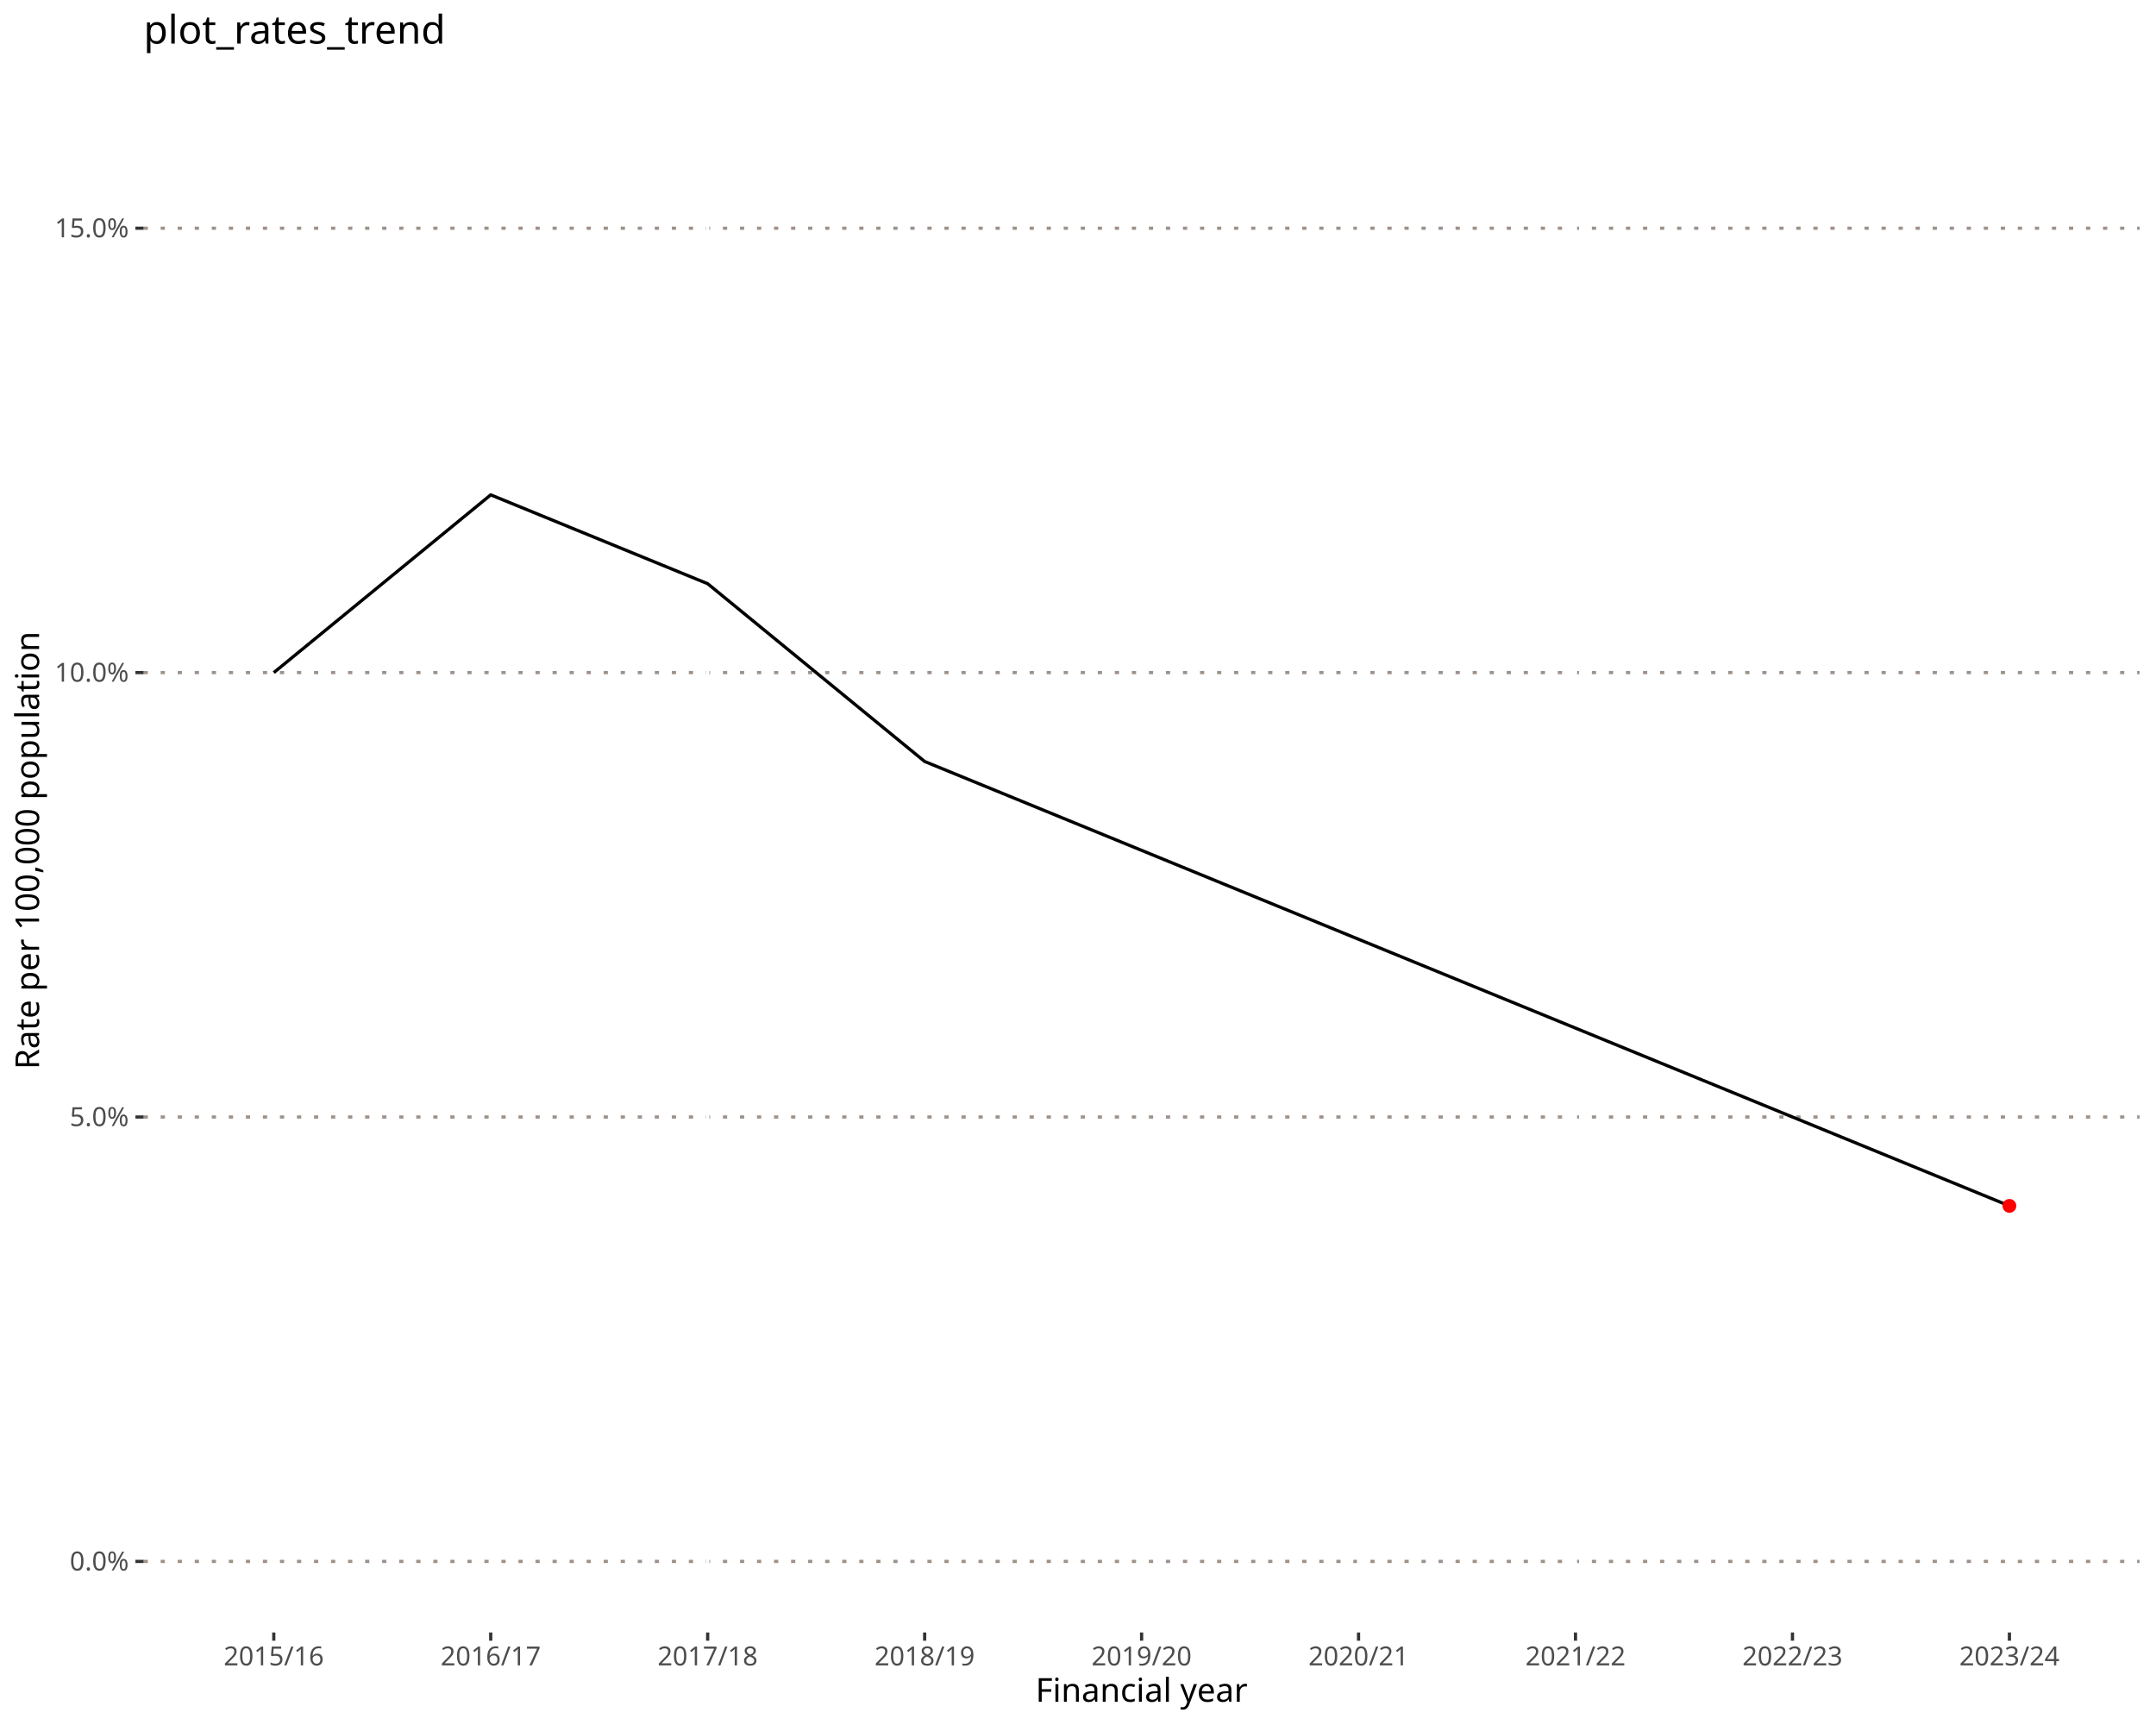
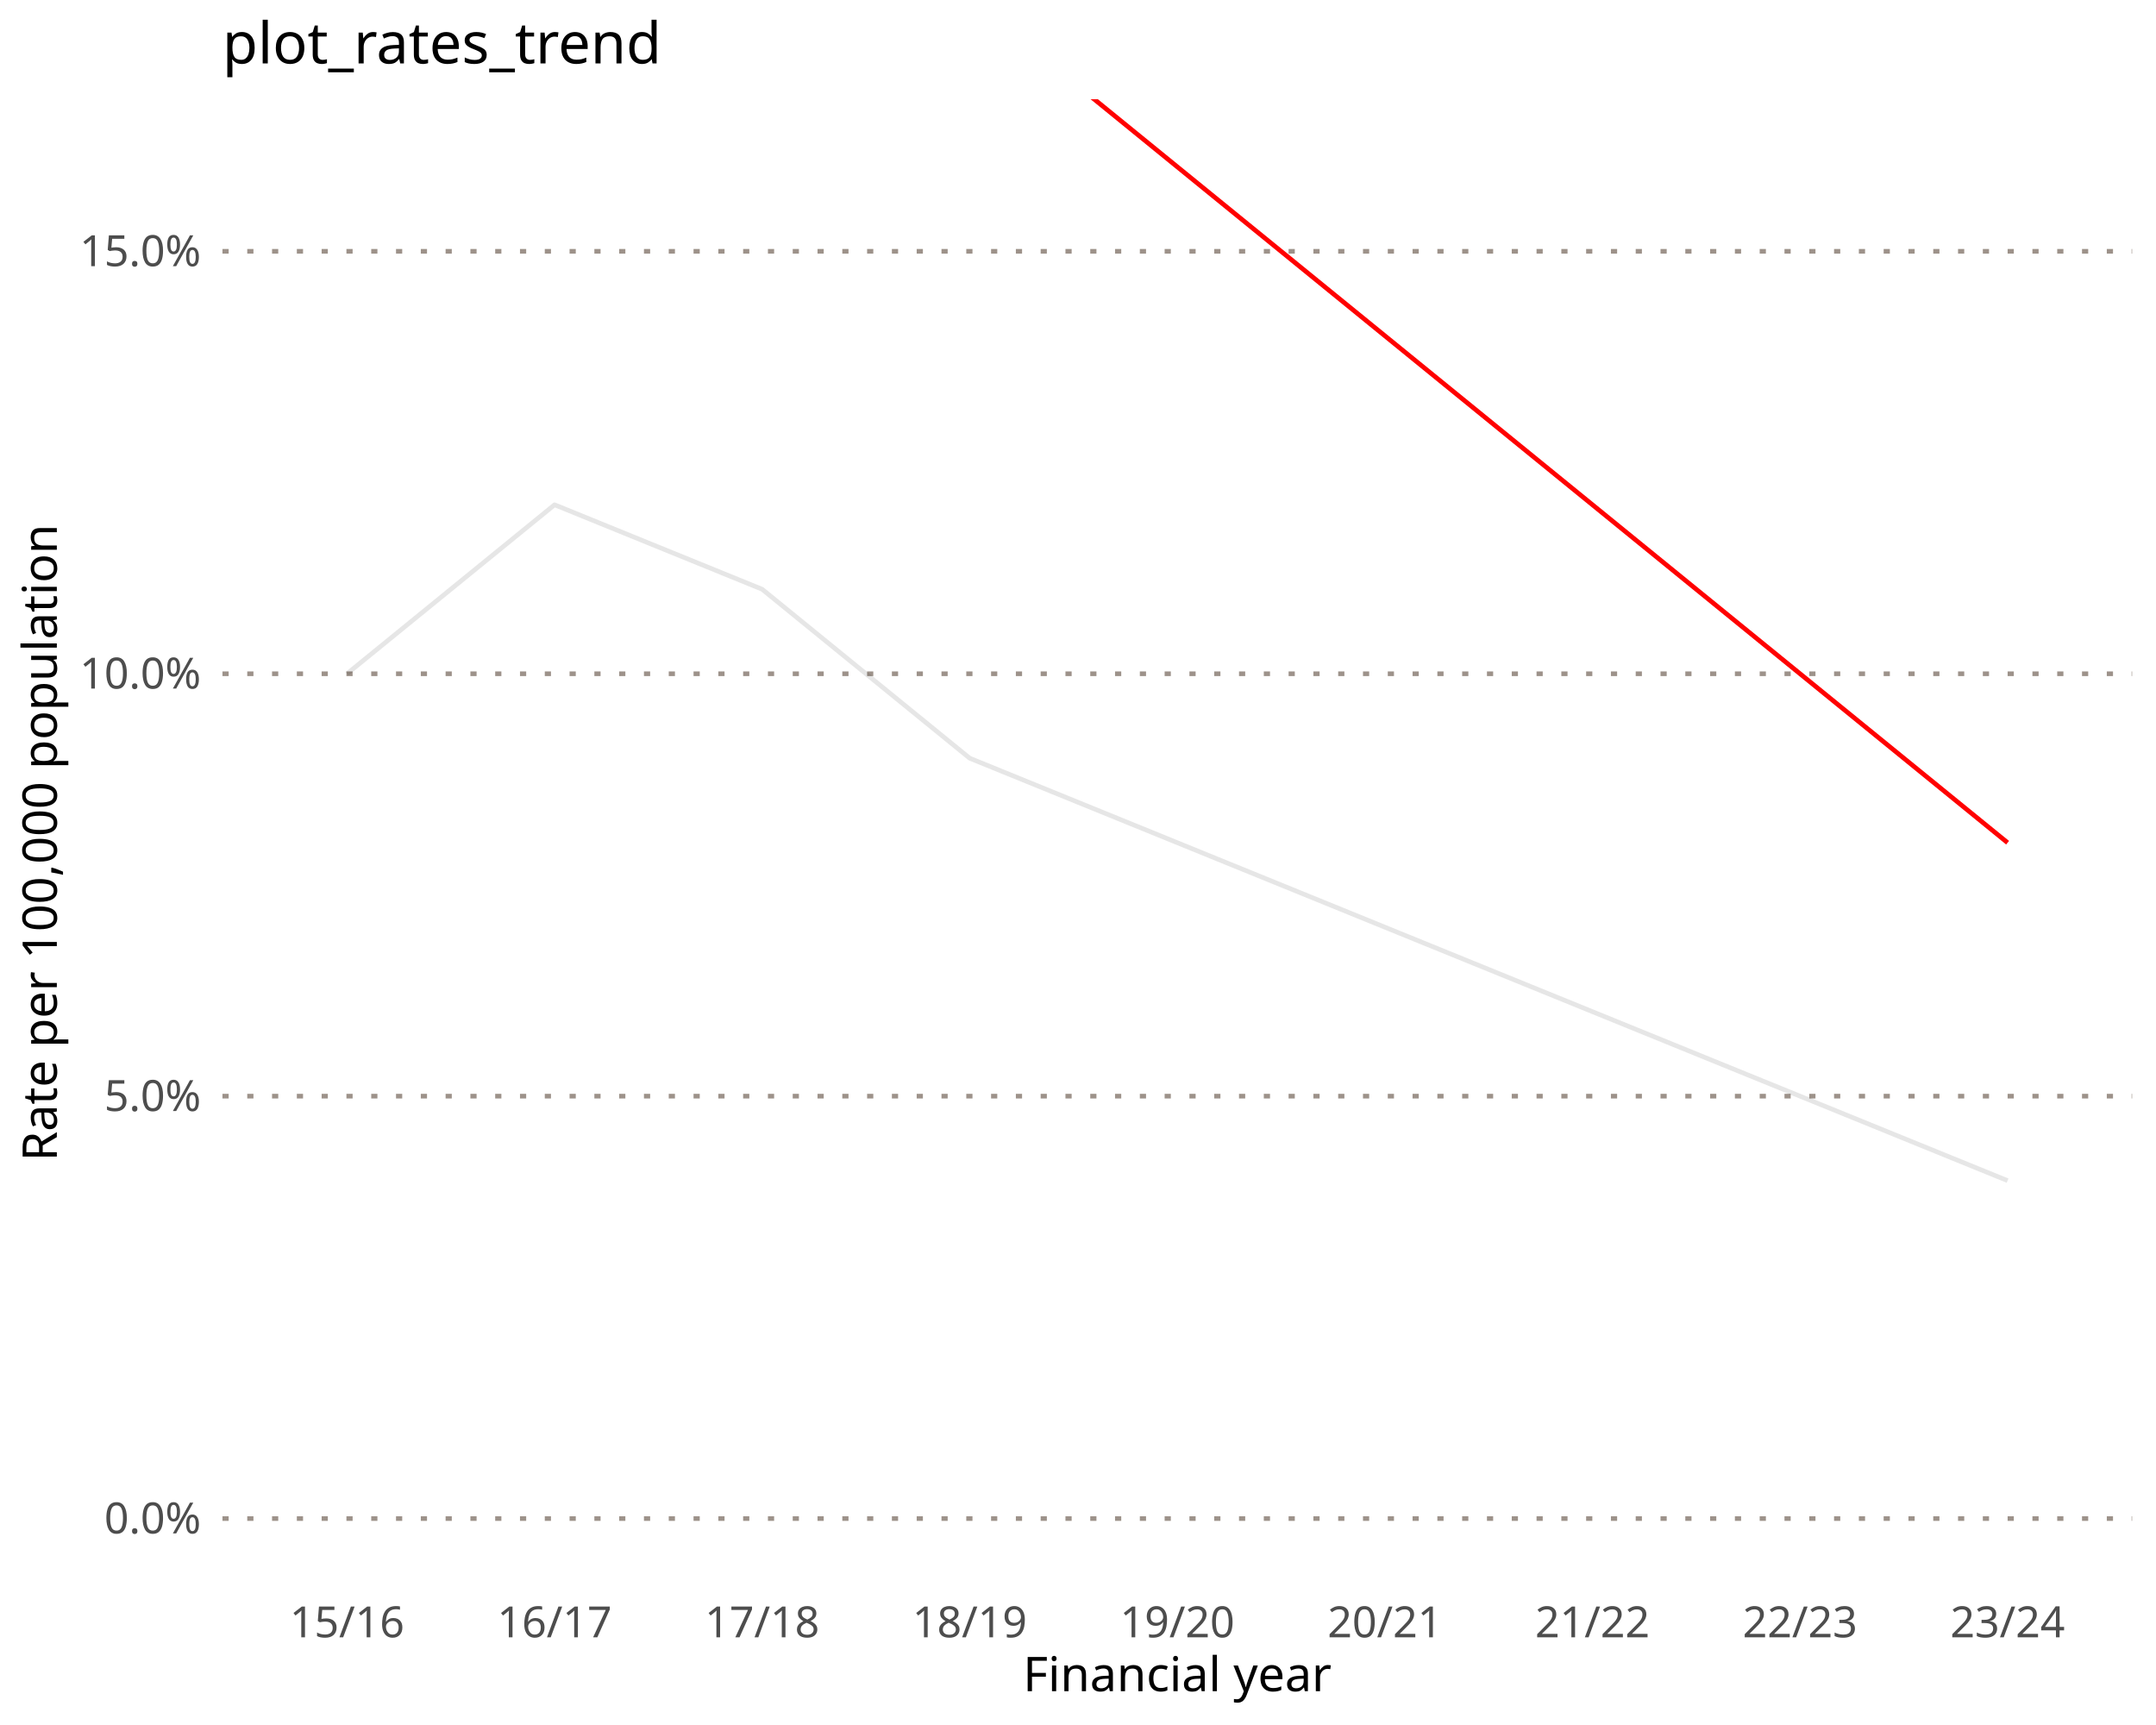
<svg xmlns="http://www.w3.org/2000/svg" class="svglite" data-engine-version="2.0" width="720.00pt" height="576.00pt" viewBox="0 0 720.00 576.00">
  <defs>
    <style type="text/css">
    .svglite line, .svglite polyline, .svglite polygon, .svglite path, .svglite rect, .svglite circle {
      fill: none;
      stroke: #000000;
      stroke-linecap: round;
      stroke-linejoin: round;
      stroke-miterlimit: 10.00;
    }
  </style>
  </defs>
  <rect width="100%" height="100%" style="stroke: none; fill: #FFFFFF;" />
  <defs>
    <clipPath id="cpMC4wMHw3MjAuMDB8MC4wMHw1NzYuMDA=">
      <rect x="0.00" y="0.00" width="720.00" height="576.00" />
    </clipPath>
  </defs>
  <g clip-path="url(#cpMC4wMHw3MjAuMDB8MC4wMHw1NzYuMDA=)">
-     <rect x="0.00" y="0.00" width="720.00" height="576.00" style="stroke-width: 1.07; stroke: #FFFFFF; fill: #FFFFFF;" />
+     <rect x="0" y="0.00" width="720.00" height="576.00" style="stroke-width: 1.55; stroke: none; fill: #FFFFFF;" />
  </g>
  <defs>
-     <clipPath id="cpNDcuOTZ8NzE0LjUyfDIyLjc4fDU0NS4xMQ==">
-       <rect x="47.96" y="22.78" width="666.56" height="522.33" />
+     <clipPath id="cpNzQuMjl8NzEyLjAzfDMzLjE0fDUyOS42NA==">
+       <rect x="74.29" y="33.14" width="637.74" height="496.50" />
    </clipPath>
  </defs>
-   <g clip-path="url(#cpNDcuOTZ8NzE0LjUyfDIyLjc4fDU0NS4xMQ==)">
-     <polyline points="47.96,447.18 714.52,447.18 " style="stroke-width: 0.53; stroke: #FFFFFF; stroke-linecap: butt;" />
-     <polyline points="47.96,298.79 714.52,298.79 " style="stroke-width: 0.53; stroke: #FFFFFF; stroke-linecap: butt;" />
-     <polyline points="47.96,150.40 714.52,150.40 " style="stroke-width: 0.53; stroke: #FFFFFF; stroke-linecap: butt;" />
-     <polyline points="47.96,521.37 714.52,521.37 " style="stroke-width: 1.07; stroke: #9D928A; stroke-dasharray: 1.42,4.27; stroke-linecap: butt;" />
-     <polyline points="47.96,372.98 714.52,372.98 " style="stroke-width: 1.07; stroke: #9D928A; stroke-dasharray: 1.42,4.27; stroke-linecap: butt;" />
-     <polyline points="47.96,224.59 714.52,224.59 " style="stroke-width: 1.07; stroke: #9D928A; stroke-dasharray: 1.42,4.27; stroke-linecap: butt;" />
-     <polyline points="47.96,76.20 714.52,76.20 " style="stroke-width: 1.07; stroke: #9D928A; stroke-dasharray: 1.42,4.27; stroke-linecap: butt;" />
-     <polyline points="91.43,545.11 91.43,22.78 " style="stroke-width: 1.07; stroke: #FFFFFF; stroke-linecap: butt;" />
-     <polyline points="163.88,545.11 163.88,22.78 " style="stroke-width: 1.07; stroke: #FFFFFF; stroke-linecap: butt;" />
-     <polyline points="236.33,545.11 236.33,22.78 " style="stroke-width: 1.07; stroke: #FFFFFF; stroke-linecap: butt;" />
-     <polyline points="308.79,545.11 308.79,22.78 " style="stroke-width: 1.07; stroke: #FFFFFF; stroke-linecap: butt;" />
-     <polyline points="381.24,545.11 381.24,22.78 " style="stroke-width: 1.07; stroke: #FFFFFF; stroke-linecap: butt;" />
-     <polyline points="453.69,545.11 453.69,22.78 " style="stroke-width: 1.07; stroke: #FFFFFF; stroke-linecap: butt;" />
-     <polyline points="526.14,545.11 526.14,22.78 " style="stroke-width: 1.07; stroke: #FFFFFF; stroke-linecap: butt;" />
-     <polyline points="598.60,545.11 598.60,22.78 " style="stroke-width: 1.07; stroke: #FFFFFF; stroke-linecap: butt;" />
-     <polyline points="671.05,545.11 671.05,22.78 " style="stroke-width: 1.07; stroke: #FFFFFF; stroke-linecap: butt;" />
-     <polyline points="91.43,224.59 163.88,165.24 236.33,194.91 308.79,254.27 381.24,283.95 453.69,313.63 526.14,343.30 598.60,372.98 671.05,402.66 " style="stroke-width: 1.07; stroke-linecap: butt;" />
-     <circle cx="671.05" cy="402.66" r="1.95" style="stroke-width: 0.71; stroke: #FF0000; fill: #FF0000;" />
+   <g clip-path="url(#cpNzQuMjl8NzEyLjAzfDMzLjE0fDUyOS42NA==)">
+     <polyline points="74.29,507.07 712.03,507.07 " style="stroke-width: 1.55; stroke: #9D928A; stroke-dasharray: 2.07,6.21; stroke-linecap: butt;" />
+     <polyline points="74.29,366.02 712.03,366.02 " style="stroke-width: 1.55; stroke: #9D928A; stroke-dasharray: 2.07,6.21; stroke-linecap: butt;" />
+     <polyline points="74.29,224.97 712.03,224.97 " style="stroke-width: 1.55; stroke: #9D928A; stroke-dasharray: 2.07,6.21; stroke-linecap: butt;" />
+     <polyline points="74.29,83.92 712.03,83.92 " style="stroke-width: 1.55; stroke: #9D928A; stroke-dasharray: 2.07,6.21; stroke-linecap: butt;" />
+     <polyline points="115.89,224.97 185.20,168.55 254.52,196.76 323.84,253.18 393.16,281.39 462.48,309.60 531.80,337.81 601.12,366.02 670.44,394.23 " style="stroke-width: 1.55; stroke: #000000; stroke-opacity: 0.10; stroke-linecap: butt;" />
+     <polyline points="115.89,-57.13 185.20,-169.97 254.52,-113.55 323.84,-0.71 393.16,55.71 462.48,112.13 531.80,168.55 601.12,224.97 670.44,281.39 " style="stroke-width: 1.55; stroke: #FF0000; stroke-linecap: butt;" />
  </g>
  <g clip-path="url(#cpMC4wMHw3MjAuMDB8MC4wMHw1NzYuMDA=)">
-     <text x="43.03" y="524.40" text-anchor="end" style="font-size: 8.80px; fill: #4D4D4D; font-family: sans;" textLength="20.06px" lengthAdjust="spacingAndGlyphs">0.0%</text>
-     <text x="43.03" y="376.01" text-anchor="end" style="font-size: 8.80px; fill: #4D4D4D; font-family: sans;" textLength="20.06px" lengthAdjust="spacingAndGlyphs">5.0%</text>
-     <text x="43.03" y="227.62" text-anchor="end" style="font-size: 8.80px; fill: #4D4D4D; font-family: sans;" textLength="24.95px" lengthAdjust="spacingAndGlyphs">10.0%</text>
-     <text x="43.03" y="79.23" text-anchor="end" style="font-size: 8.80px; fill: #4D4D4D; font-family: sans;" textLength="24.95px" lengthAdjust="spacingAndGlyphs">15.0%</text>
-     <polyline points="45.22,521.37 47.96,521.37 " style="stroke-width: 1.07; stroke: #333333; stroke-linecap: butt;" />
-     <polyline points="45.22,372.98 47.96,372.98 " style="stroke-width: 1.07; stroke: #333333; stroke-linecap: butt;" />
-     <polyline points="45.22,224.59 47.96,224.59 " style="stroke-width: 1.07; stroke: #333333; stroke-linecap: butt;" />
-     <polyline points="45.22,76.20 47.96,76.20 " style="stroke-width: 1.07; stroke: #333333; stroke-linecap: butt;" />
-     <polyline points="91.43,547.85 91.43,545.11 " style="stroke-width: 1.07; stroke: #333333; stroke-linecap: butt;" />
-     <polyline points="163.88,547.85 163.88,545.11 " style="stroke-width: 1.07; stroke: #333333; stroke-linecap: butt;" />
-     <polyline points="236.33,547.85 236.33,545.11 " style="stroke-width: 1.07; stroke: #333333; stroke-linecap: butt;" />
-     <polyline points="308.79,547.85 308.79,545.11 " style="stroke-width: 1.07; stroke: #333333; stroke-linecap: butt;" />
-     <polyline points="381.24,547.85 381.24,545.11 " style="stroke-width: 1.07; stroke: #333333; stroke-linecap: butt;" />
-     <polyline points="453.69,547.85 453.69,545.11 " style="stroke-width: 1.07; stroke: #333333; stroke-linecap: butt;" />
-     <polyline points="526.14,547.85 526.14,545.11 " style="stroke-width: 1.07; stroke: #333333; stroke-linecap: butt;" />
-     <polyline points="598.60,547.85 598.60,545.11 " style="stroke-width: 1.07; stroke: #333333; stroke-linecap: butt;" />
-     <polyline points="671.05,547.85 671.05,545.11 " style="stroke-width: 1.07; stroke: #333333; stroke-linecap: butt;" />
-     <text x="91.43" y="556.10" text-anchor="middle" style="font-size: 8.80px; fill: #4D4D4D; font-family: sans;" textLength="31.81px" lengthAdjust="spacingAndGlyphs">2015/16</text>
-     <text x="163.88" y="556.10" text-anchor="middle" style="font-size: 8.80px; fill: #4D4D4D; font-family: sans;" textLength="31.81px" lengthAdjust="spacingAndGlyphs">2016/17</text>
-     <text x="236.33" y="556.10" text-anchor="middle" style="font-size: 8.80px; fill: #4D4D4D; font-family: sans;" textLength="31.81px" lengthAdjust="spacingAndGlyphs">2017/18</text>
-     <text x="308.79" y="556.10" text-anchor="middle" style="font-size: 8.80px; fill: #4D4D4D; font-family: sans;" textLength="31.81px" lengthAdjust="spacingAndGlyphs">2018/19</text>
-     <text x="381.24" y="556.10" text-anchor="middle" style="font-size: 8.80px; fill: #4D4D4D; font-family: sans;" textLength="31.81px" lengthAdjust="spacingAndGlyphs">2019/20</text>
-     <text x="453.69" y="556.10" text-anchor="middle" style="font-size: 8.80px; fill: #4D4D4D; font-family: sans;" textLength="31.81px" lengthAdjust="spacingAndGlyphs">2020/21</text>
-     <text x="526.14" y="556.10" text-anchor="middle" style="font-size: 8.80px; fill: #4D4D4D; font-family: sans;" textLength="31.81px" lengthAdjust="spacingAndGlyphs">2021/22</text>
-     <text x="598.60" y="556.10" text-anchor="middle" style="font-size: 8.80px; fill: #4D4D4D; font-family: sans;" textLength="31.81px" lengthAdjust="spacingAndGlyphs">2022/23</text>
-     <text x="671.05" y="556.10" text-anchor="middle" style="font-size: 8.80px; fill: #4D4D4D; font-family: sans;" textLength="31.81px" lengthAdjust="spacingAndGlyphs">2023/24</text>
-     <text x="381.24" y="568.24" text-anchor="middle" style="font-size: 11.00px; font-family: sans;" textLength="68.48px" lengthAdjust="spacingAndGlyphs">Financial year</text>
-     <text transform="translate(13.05,283.95) rotate(-90)" text-anchor="middle" style="font-size: 11.00px; font-family: sans;" textLength="138.84px" lengthAdjust="spacingAndGlyphs">Rate per 100,000 population</text>
-     <text x="47.96" y="14.56" style="font-size: 13.20px; font-family: sans;" textLength="95.40px" lengthAdjust="spacingAndGlyphs">plot_rates_trend</text>
+     <text x="67.12" y="512.03" text-anchor="end" style="font-size: 14.40px; fill: #4D4D4D; font-family: sans;" textLength="32.82px" lengthAdjust="spacingAndGlyphs">0.0%</text>
+     <text x="67.12" y="370.98" text-anchor="end" style="font-size: 14.40px; fill: #4D4D4D; font-family: sans;" textLength="32.82px" lengthAdjust="spacingAndGlyphs">5.0%</text>
+     <text x="67.12" y="229.92" text-anchor="end" style="font-size: 14.40px; fill: #4D4D4D; font-family: sans;" textLength="40.83px" lengthAdjust="spacingAndGlyphs">10.0%</text>
+     <text x="67.12" y="88.87" text-anchor="end" style="font-size: 14.40px; fill: #4D4D4D; font-family: sans;" textLength="40.83px" lengthAdjust="spacingAndGlyphs">15.0%</text>
+     <text x="115.89" y="546.72" text-anchor="middle" style="font-size: 14.40px; fill: #4D4D4D; font-family: sans;" textLength="36.04px" lengthAdjust="spacingAndGlyphs">15/16</text>
+     <text x="185.20" y="546.72" text-anchor="middle" style="font-size: 14.40px; fill: #4D4D4D; font-family: sans;" textLength="36.04px" lengthAdjust="spacingAndGlyphs">16/17</text>
+     <text x="254.52" y="546.72" text-anchor="middle" style="font-size: 14.40px; fill: #4D4D4D; font-family: sans;" textLength="36.04px" lengthAdjust="spacingAndGlyphs">17/18</text>
+     <text x="323.84" y="546.72" text-anchor="middle" style="font-size: 14.40px; fill: #4D4D4D; font-family: sans;" textLength="36.04px" lengthAdjust="spacingAndGlyphs">18/19</text>
+     <text x="393.16" y="546.72" text-anchor="middle" style="font-size: 14.40px; fill: #4D4D4D; font-family: sans;" textLength="36.04px" lengthAdjust="spacingAndGlyphs">19/20</text>
+     <text x="462.48" y="546.72" text-anchor="middle" style="font-size: 14.40px; fill: #4D4D4D; font-family: sans;" textLength="36.04px" lengthAdjust="spacingAndGlyphs">20/21</text>
+     <text x="531.80" y="546.72" text-anchor="middle" style="font-size: 14.40px; fill: #4D4D4D; font-family: sans;" textLength="36.04px" lengthAdjust="spacingAndGlyphs">21/22</text>
+     <text x="601.12" y="546.72" text-anchor="middle" style="font-size: 14.40px; fill: #4D4D4D; font-family: sans;" textLength="36.04px" lengthAdjust="spacingAndGlyphs">22/23</text>
+     <text x="670.44" y="546.72" text-anchor="middle" style="font-size: 14.40px; fill: #4D4D4D; font-family: sans;" textLength="36.04px" lengthAdjust="spacingAndGlyphs">23/24</text>
+     <text x="393.16" y="564.71" text-anchor="middle" style="font-size: 16.00px; font-family: sans;" textLength="99.61px" lengthAdjust="spacingAndGlyphs">Financial year</text>
+     <text transform="translate(18.98,281.39) rotate(-90)" text-anchor="middle" style="font-size: 16.00px; font-family: sans;" textLength="201.95px" lengthAdjust="spacingAndGlyphs">Rate per 100,000 population</text>
+     <text x="74.29" y="21.18" style="font-size: 19.20px; font-family: sans;" textLength="138.77px" lengthAdjust="spacingAndGlyphs">plot_rates_trend</text>
  </g>
</svg>
